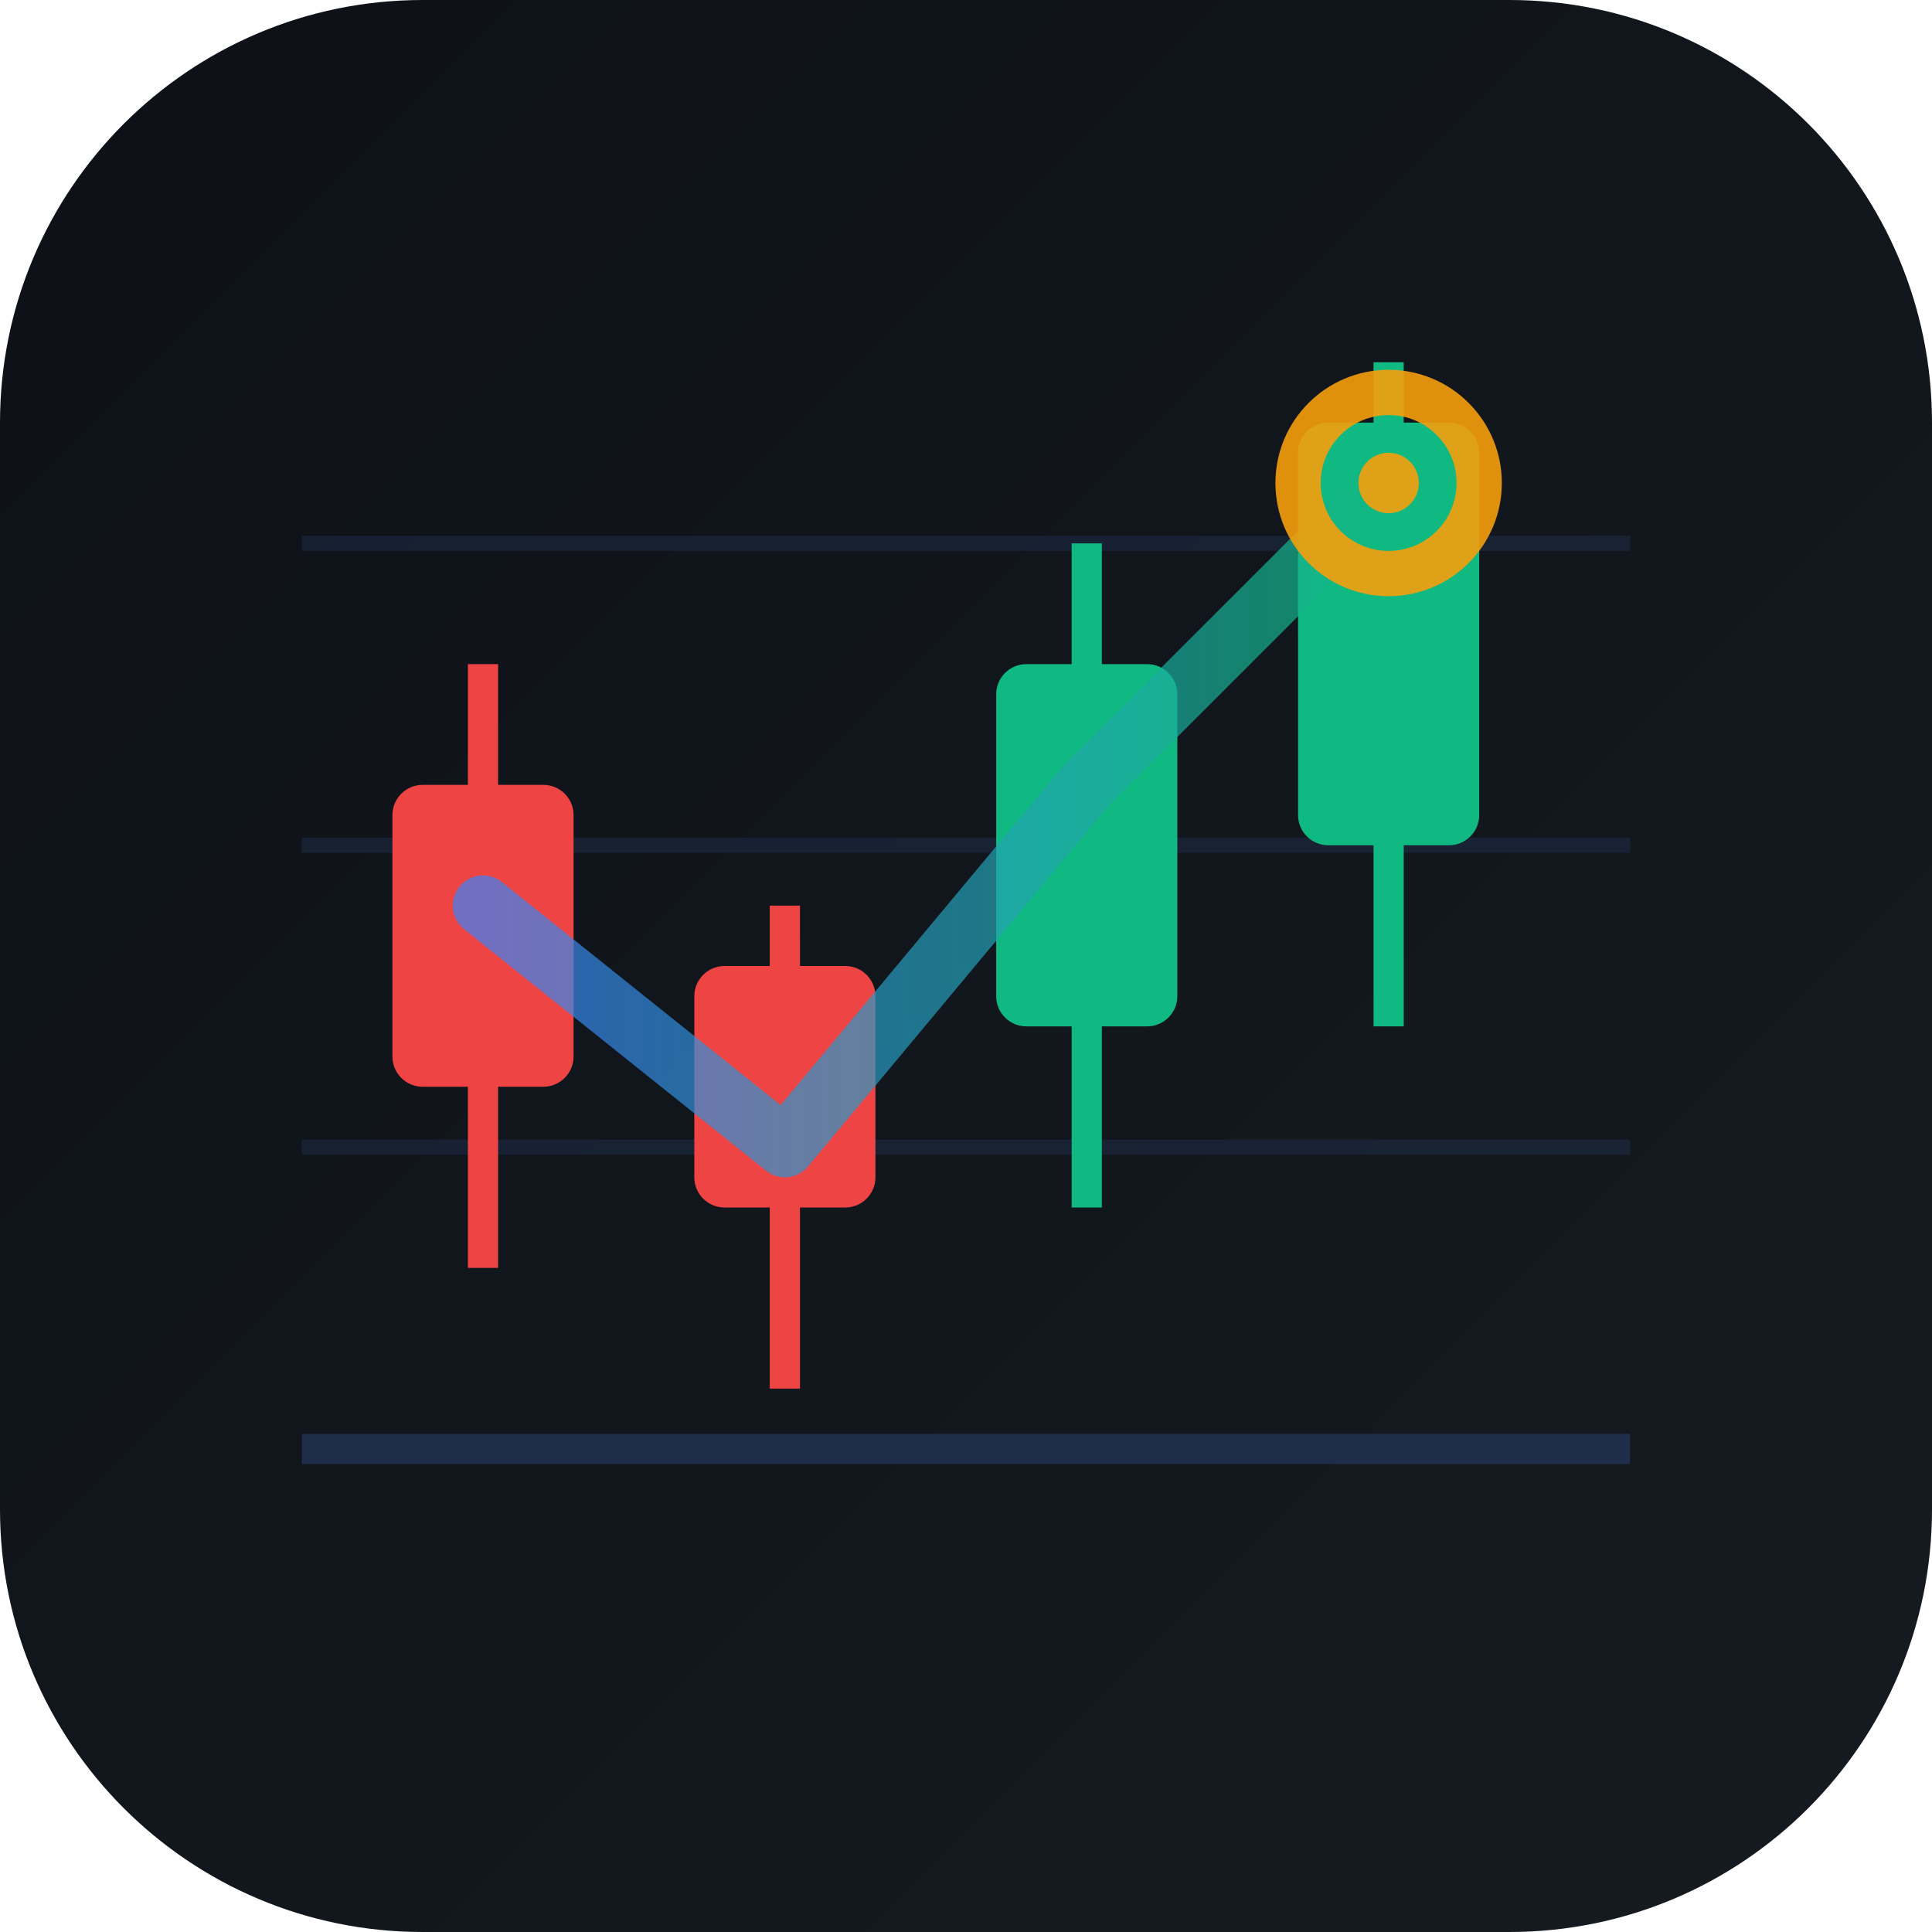
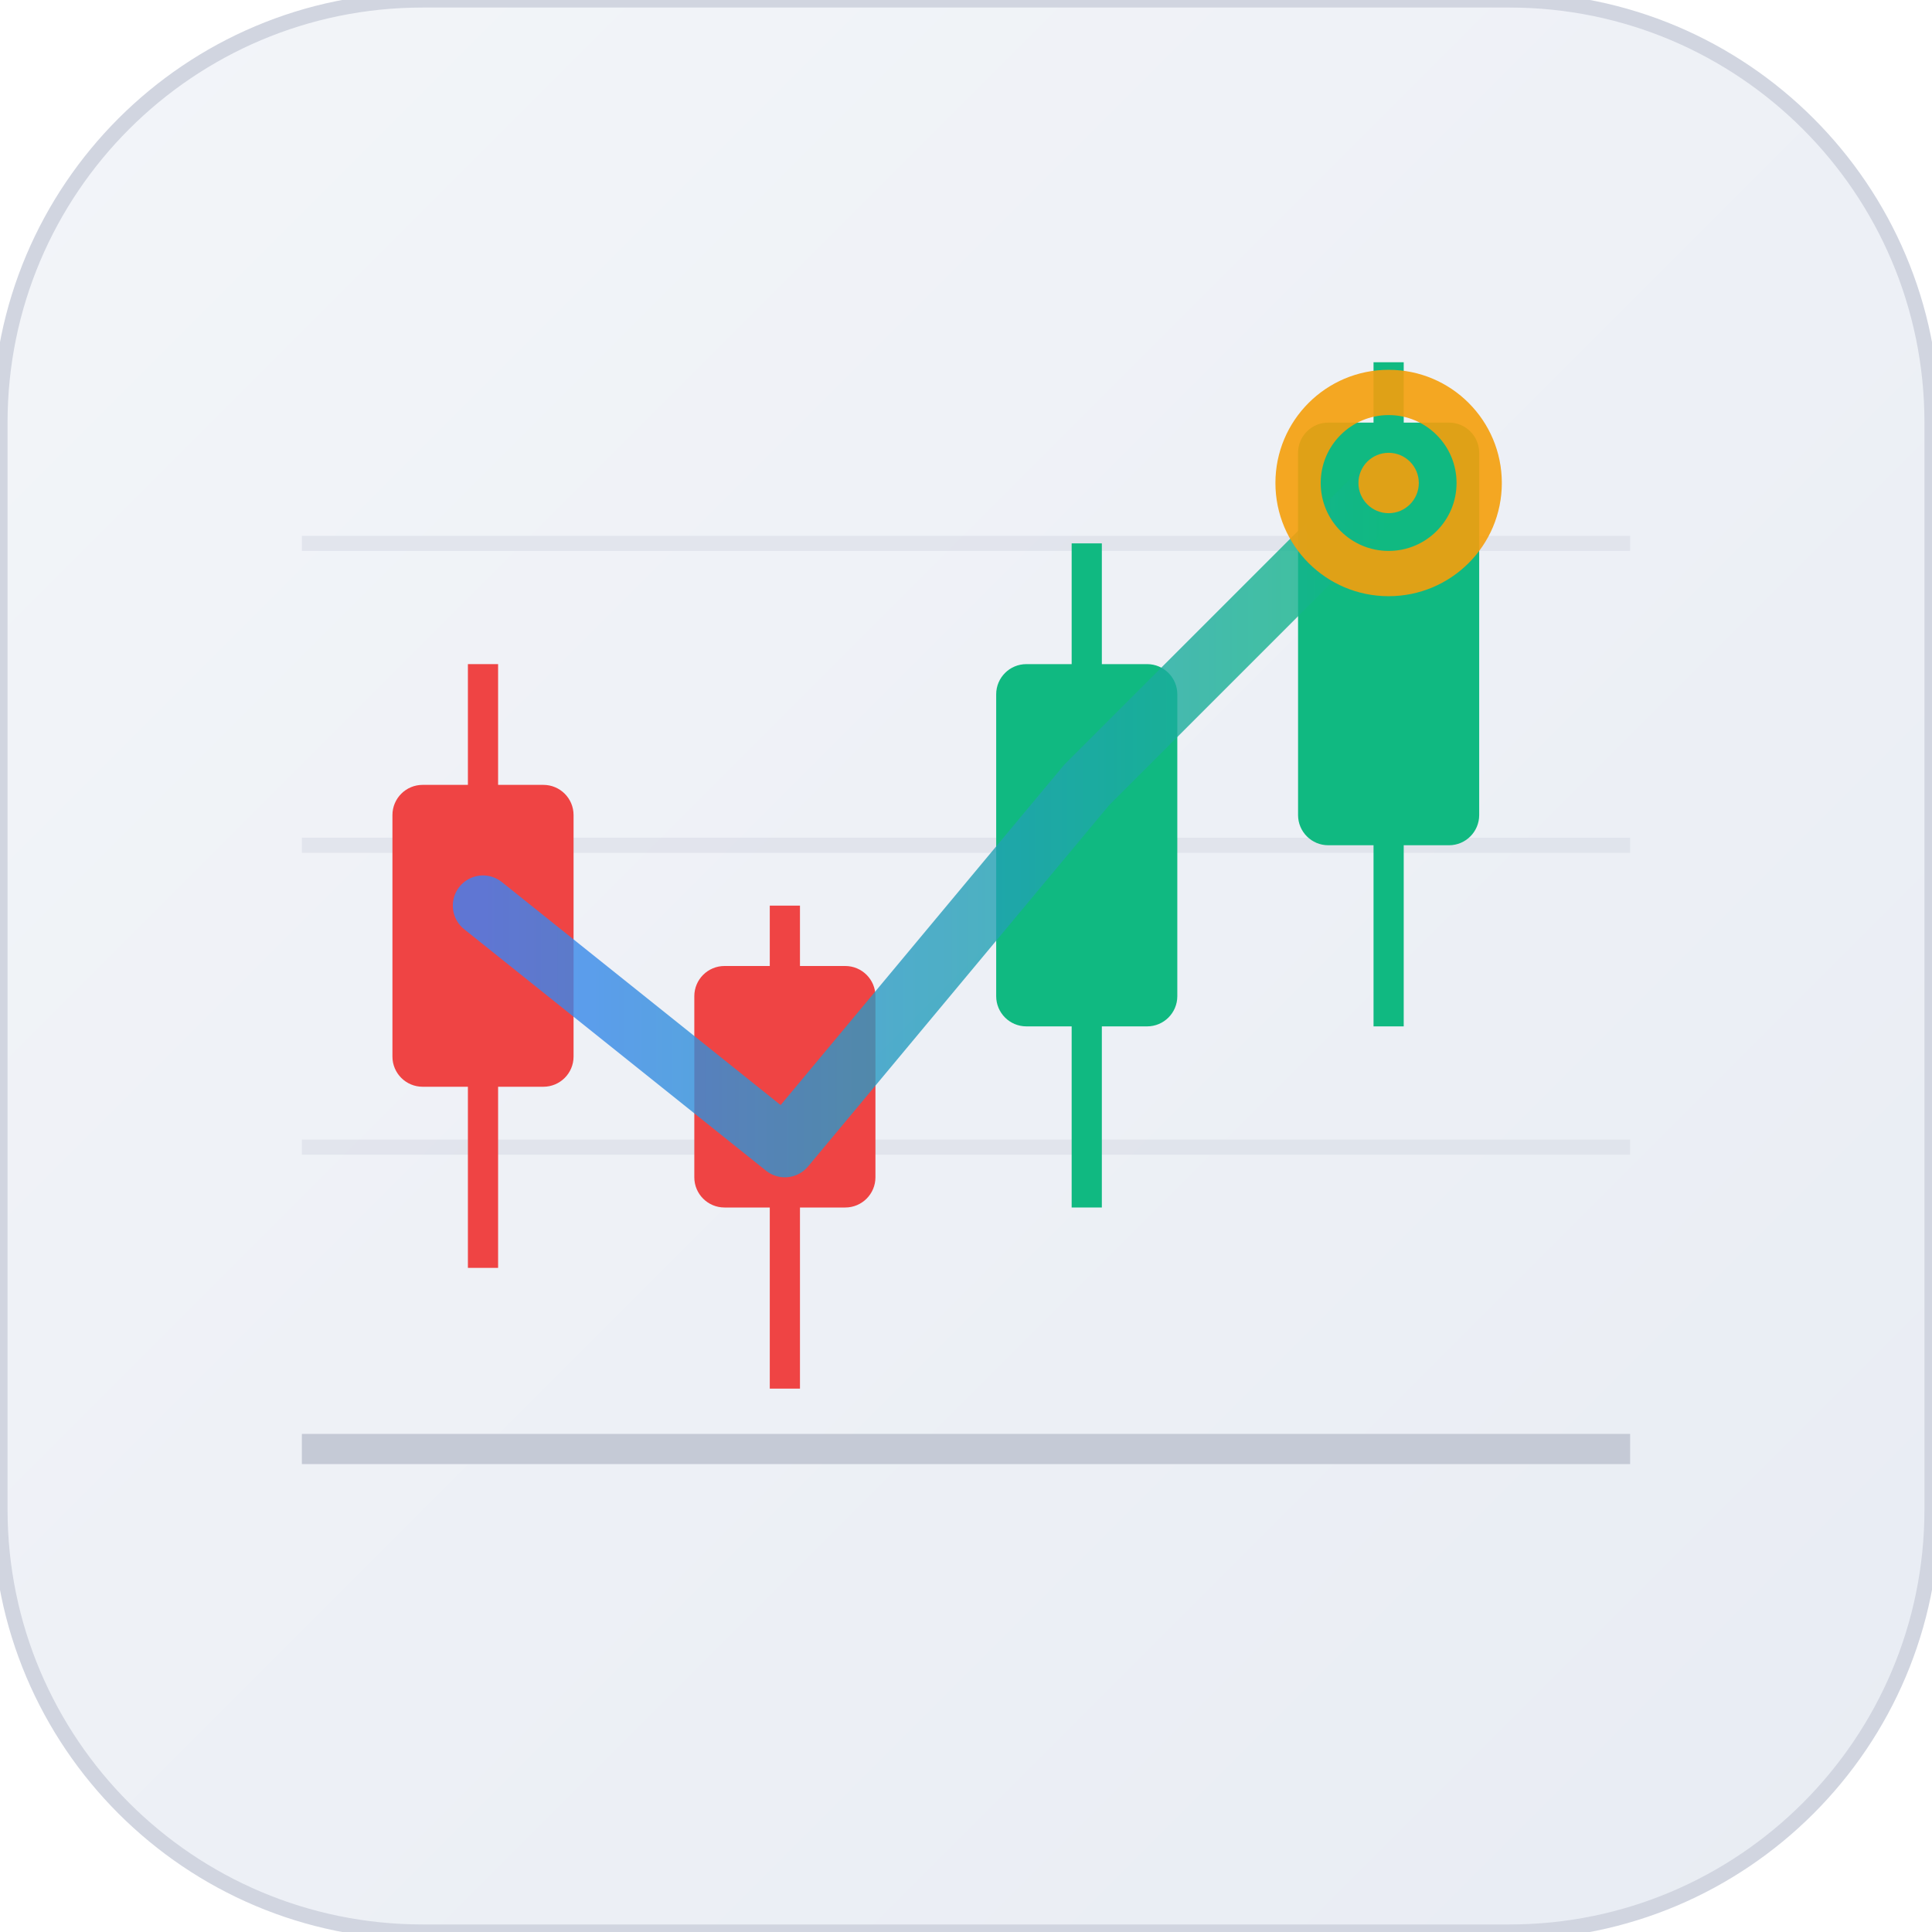
<svg xmlns="http://www.w3.org/2000/svg" viewBox="0 0 64 64">
  <defs>
    <linearGradient id="bg" x1="0%" y1="0%" x2="100%" y2="100%">
-       <stop offset="0%" stop-color="#0d1117" />
-       <stop offset="100%" stop-color="#161b22" />
+       <stop offset="0%" stop-color="#F3F5F9" />
+       <stop offset="100%" stop-color="#E8ECF3" />
    </linearGradient>
    <linearGradient id="line" x1="0%" y1="0%" x2="100%" y2="0%">
      <stop offset="0%" stop-color="#3B82F6" />
      <stop offset="100%" stop-color="#10B981" />
    </linearGradient>
  </defs>
-   <rect width="64" height="64" rx="14" fill="url(#bg)" />
-   <line x1="10" y1="48" x2="54" y2="48" stroke="#1E2D4A" stroke-width="1" />
-   <line x1="10" y1="38" x2="54" y2="38" stroke="#1E2D4A" stroke-width="0.5" opacity="0.5" />
-   <line x1="10" y1="28" x2="54" y2="28" stroke="#1E2D4A" stroke-width="0.5" opacity="0.5" />
-   <line x1="10" y1="18" x2="54" y2="18" stroke="#1E2D4A" stroke-width="0.5" opacity="0.5" />
+   <rect width="64" height="64" rx="14" fill="url(#bg)" stroke="#D1D5E0" stroke-width="0.5" />
+   <line x1="10" y1="48" x2="54" y2="48" stroke="#C5CAD6" stroke-width="1" />
+   <line x1="10" y1="38" x2="54" y2="38" stroke="#D8DCE6" stroke-width="0.5" opacity="0.6" />
+   <line x1="10" y1="28" x2="54" y2="28" stroke="#D8DCE6" stroke-width="0.5" opacity="0.6" />
+   <line x1="10" y1="18" x2="54" y2="18" stroke="#D8DCE6" stroke-width="0.5" opacity="0.6" />
  <line x1="16" y1="22" x2="16" y2="42" stroke="#EF4444" stroke-width="1" />
  <rect x="13" y="26" width="6" height="10" rx="1" fill="#EF4444" />
  <line x1="26" y1="30" x2="26" y2="46" stroke="#EF4444" stroke-width="1" />
  <rect x="23" y="32" width="6" height="8" rx="1" fill="#EF4444" />
  <line x1="36" y1="18" x2="36" y2="40" stroke="#10B981" stroke-width="1" />
  <rect x="33" y="22" width="6" height="12" rx="1" fill="#10B981" />
  <line x1="46" y1="12" x2="46" y2="34" stroke="#10B981" stroke-width="1" />
  <rect x="43" y="14" width="6" height="14" rx="1" fill="#10B981" />
-   <polyline points="16,30 26,38 36,26 46,16" fill="none" stroke="url(#line)" stroke-width="2" stroke-linecap="round" stroke-linejoin="round" opacity="0.7" />
+   <polyline points="16,30 26,38 36,26 46,16" fill="none" stroke="url(#line)" stroke-width="2" stroke-linecap="round" stroke-linejoin="round" opacity="0.8" />
  <circle cx="46" cy="16" r="3" fill="none" stroke="#F59E0B" stroke-width="1.5" opacity="0.9" />
  <circle cx="46" cy="16" r="1" fill="#F59E0B" opacity="0.9" />
</svg>
